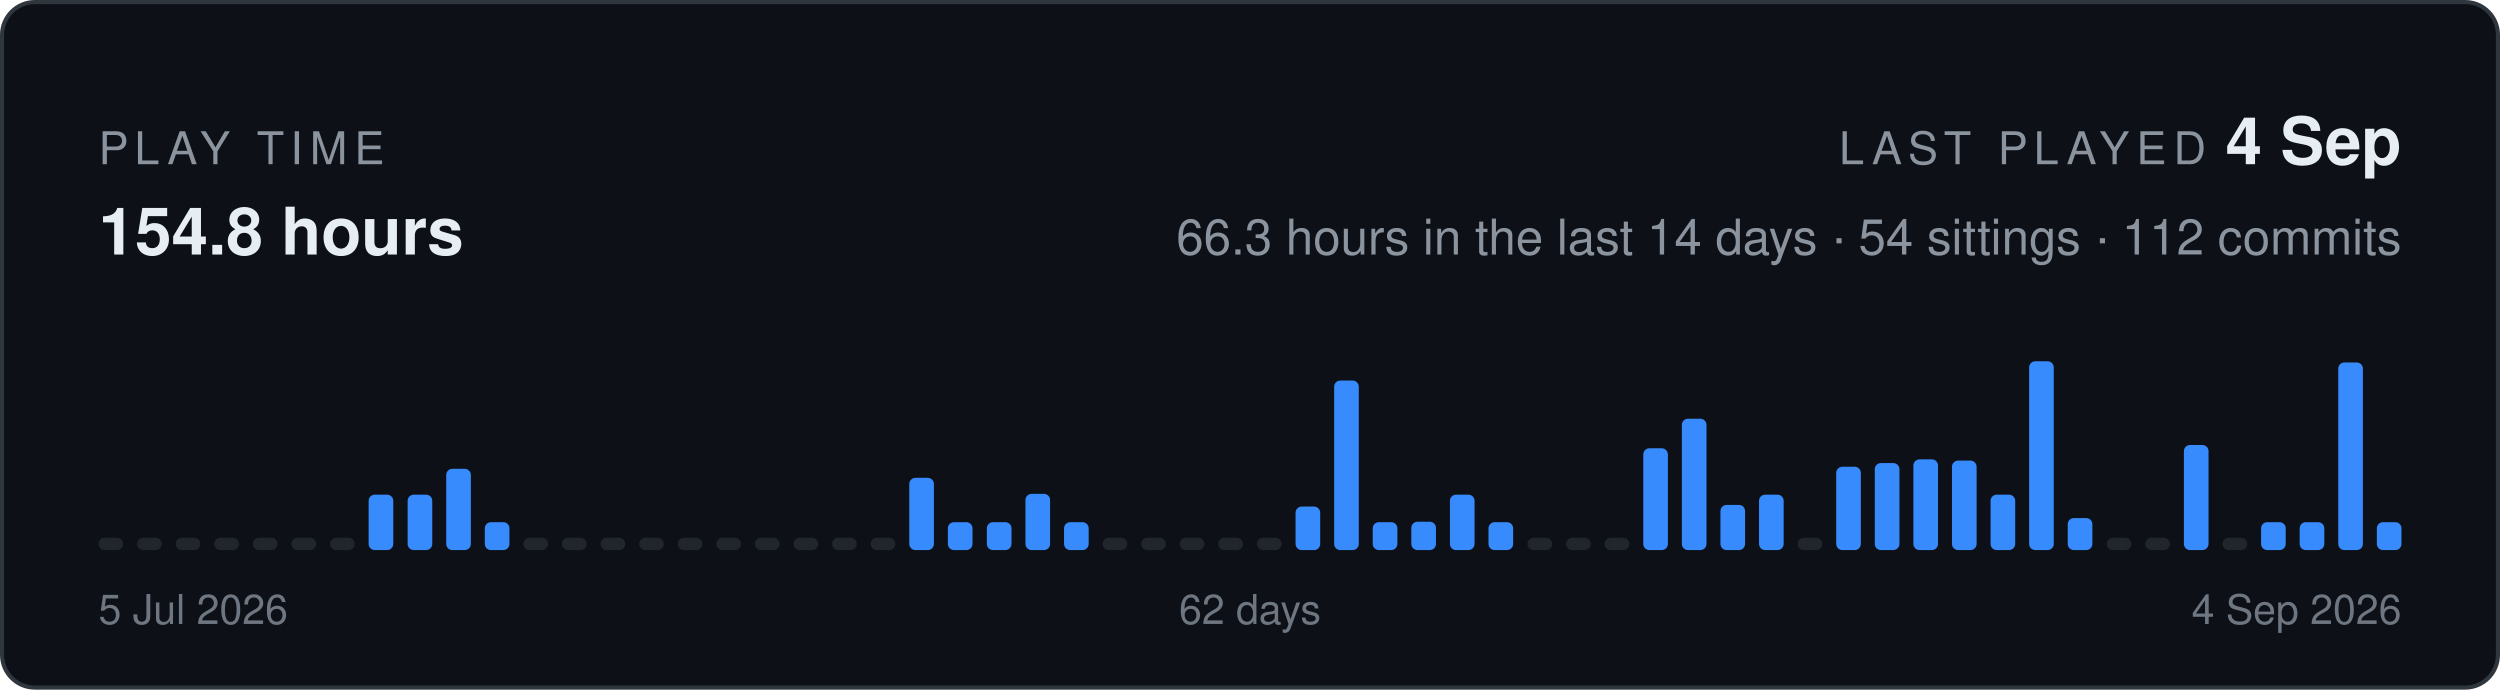
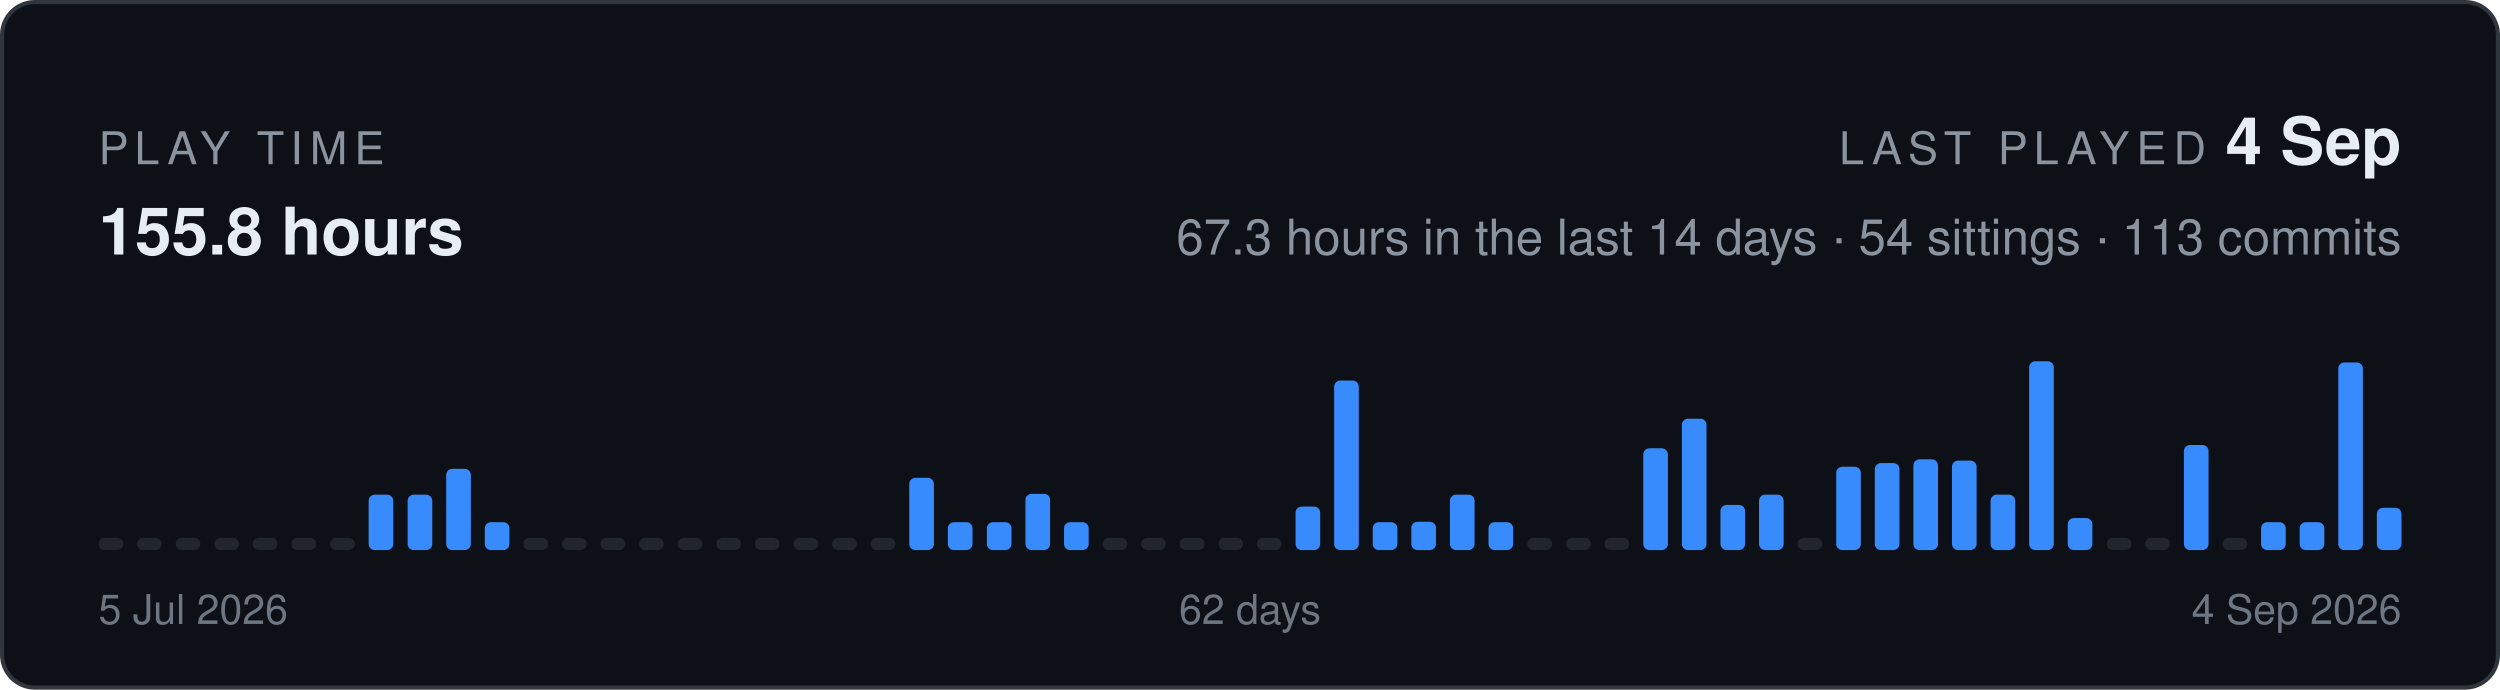
- <svg xmlns="http://www.w3.org/2000/svg" width="609" height="168" viewBox="0 0 609 168" role="img" aria-label="Play time: 154.8 hours over 112 commits, last played 4 Sep">
+ <svg xmlns="http://www.w3.org/2000/svg" width="609" height="168" viewBox="0 0 609 168" role="img" aria-label="Play time: 155.8 hours over 113 commits, last played 4 Sep">
  <style>
    .card { fill: #0d1117; stroke: #30363d }
    text { font-family: -apple-system, BlinkMacSystemFont, "Segoe UI", Helvetica, Arial, sans-serif }
    .label { font-size: 11px; letter-spacing: 1.7px; fill: #8b949e }
    .stat { font-size: 16px; font-weight: 600; letter-spacing: normal; fill: #e6edf3 }
    .note { font-size: 12px; fill: #8b949e }
    .axis { font-size: 10px; fill: #6e7681 }
    .bar { fill: #388bfd }
    .bar-quiet { fill: #21262d }
  </style>
  <rect class="card" x="0.5" y="0.5" width="608" height="167" rx="8" />
  <text class="label" x="24" y="40">PLAY TIME</text>
-   <text class="stat" x="24" y="62">154.8 hours</text>
+   <text class="stat" x="24" y="62">155.8 hours</text>
  <text class="label" x="585" y="40" text-anchor="end">LAST PLAYED <tspan class="stat">4 Sep</tspan>
  </text>
-   <text class="note" x="585" y="62" text-anchor="end">66.3 hours in the last 14 days   ·   54 sittings   ·   112 commits</text>
+   <text class="note" x="585" y="62" text-anchor="end">67.3 hours in the last 14 days   ·   54 sittings   ·   113 commits</text>
  <rect class="bar-quiet" x="24.0" y="131.0" width="6" height="3.0" rx="1.5" />
  <rect class="bar-quiet" x="33.4" y="131.0" width="6" height="3.0" rx="1.5" />
  <rect class="bar-quiet" x="42.8" y="131.0" width="6" height="3.0" rx="1.5" />
  <rect class="bar-quiet" x="52.2" y="131.0" width="6" height="3.0" rx="1.5" />
  <rect class="bar-quiet" x="61.6" y="131.0" width="6" height="3.0" rx="1.5" />
  <rect class="bar-quiet" x="71.0" y="131.0" width="6" height="3.0" rx="1.5" />
  <rect class="bar-quiet" x="80.4" y="131.0" width="6" height="3.0" rx="1.5" />
  <rect class="bar" x="89.8" y="120.5" width="6" height="13.5" rx="1.5" />
  <rect class="bar" x="99.3" y="120.5" width="6" height="13.5" rx="1.5" />
  <rect class="bar" x="108.7" y="114.2" width="6" height="19.8" rx="1.5" />
  <rect class="bar" x="118.1" y="127.2" width="6" height="6.8" rx="1.5" />
  <rect class="bar-quiet" x="127.5" y="131.0" width="6" height="3.0" rx="1.5" />
  <rect class="bar-quiet" x="136.9" y="131.0" width="6" height="3.0" rx="1.5" />
  <rect class="bar-quiet" x="146.3" y="131.0" width="6" height="3.0" rx="1.5" />
  <rect class="bar-quiet" x="155.7" y="131.0" width="6" height="3.0" rx="1.5" />
  <rect class="bar-quiet" x="165.1" y="131.0" width="6" height="3.0" rx="1.5" />
  <rect class="bar-quiet" x="174.5" y="131.0" width="6" height="3.0" rx="1.5" />
  <rect class="bar-quiet" x="183.9" y="131.0" width="6" height="3.0" rx="1.5" />
  <rect class="bar-quiet" x="193.3" y="131.0" width="6" height="3.0" rx="1.5" />
  <rect class="bar-quiet" x="202.7" y="131.0" width="6" height="3.0" rx="1.5" />
  <rect class="bar-quiet" x="212.1" y="131.0" width="6" height="3.0" rx="1.5" />
  <rect class="bar" x="221.5" y="116.4" width="6" height="17.6" rx="1.5" />
  <rect class="bar" x="230.9" y="127.2" width="6" height="6.8" rx="1.5" />
  <rect class="bar" x="240.4" y="127.2" width="6" height="6.8" rx="1.5" />
  <rect class="bar" x="249.8" y="120.3" width="6" height="13.7" rx="1.5" />
  <rect class="bar" x="259.2" y="127.2" width="6" height="6.8" rx="1.5" />
  <rect class="bar-quiet" x="268.6" y="131.0" width="6" height="3.0" rx="1.5" />
  <rect class="bar-quiet" x="278.0" y="131.0" width="6" height="3.0" rx="1.5" />
  <rect class="bar-quiet" x="287.4" y="131.0" width="6" height="3.0" rx="1.5" />
  <rect class="bar-quiet" x="296.8" y="131.0" width="6" height="3.0" rx="1.5" />
  <rect class="bar-quiet" x="306.2" y="131.0" width="6" height="3.0" rx="1.5" />
  <rect class="bar" x="315.6" y="123.4" width="6" height="10.6" rx="1.5" />
  <rect class="bar" x="325.0" y="92.7" width="6" height="41.3" rx="1.5" />
  <rect class="bar" x="334.4" y="127.2" width="6" height="6.8" rx="1.5" />
  <rect class="bar" x="343.8" y="127.1" width="6" height="6.9" rx="1.5" />
  <rect class="bar" x="353.2" y="120.5" width="6" height="13.5" rx="1.5" />
  <rect class="bar" x="362.6" y="127.2" width="6" height="6.8" rx="1.5" />
  <rect class="bar-quiet" x="372.1" y="131.0" width="6" height="3.0" rx="1.5" />
  <rect class="bar-quiet" x="381.5" y="131.0" width="6" height="3.0" rx="1.5" />
  <rect class="bar-quiet" x="390.9" y="131.0" width="6" height="3.0" rx="1.5" />
  <rect class="bar" x="400.3" y="109.2" width="6" height="24.8" rx="1.5" />
  <rect class="bar" x="409.7" y="102.0" width="6" height="32.0" rx="1.5" />
  <rect class="bar" x="419.1" y="123.0" width="6" height="11.0" rx="1.5" />
  <rect class="bar" x="428.5" y="120.5" width="6" height="13.5" rx="1.5" />
  <rect class="bar-quiet" x="437.9" y="131.0" width="6" height="3.0" rx="1.5" />
  <rect class="bar" x="447.3" y="113.7" width="6" height="20.3" rx="1.5" />
  <rect class="bar" x="456.7" y="112.8" width="6" height="21.2" rx="1.5" />
  <rect class="bar" x="466.1" y="111.9" width="6" height="22.1" rx="1.5" />
  <rect class="bar" x="475.5" y="112.2" width="6" height="21.8" rx="1.5" />
  <rect class="bar" x="484.9" y="120.5" width="6" height="13.5" rx="1.5" />
  <rect class="bar" x="494.3" y="88.0" width="6" height="46.0" rx="1.5" />
  <rect class="bar" x="503.7" y="126.2" width="6" height="7.8" rx="1.5" />
  <rect class="bar-quiet" x="513.2" y="131.0" width="6" height="3.0" rx="1.5" />
  <rect class="bar-quiet" x="522.6" y="131.0" width="6" height="3.0" rx="1.5" />
  <rect class="bar" x="532.0" y="108.4" width="6" height="25.6" rx="1.5" />
  <rect class="bar-quiet" x="541.4" y="131.0" width="6" height="3.0" rx="1.5" />
  <rect class="bar" x="550.8" y="127.2" width="6" height="6.8" rx="1.5" />
  <rect class="bar" x="560.2" y="127.2" width="6" height="6.8" rx="1.5" />
  <rect class="bar" x="569.6" y="88.3" width="6" height="45.7" rx="1.5" />
-   <rect class="bar" x="579.0" y="127.2" width="6" height="6.8" rx="1.5" />
+   <rect class="bar" x="579.0" y="123.7" width="6" height="10.3" rx="1.5" />
  <text class="axis" x="24" y="152">5 Jul 2026</text>
  <text class="axis" x="304.5" y="152" text-anchor="middle">62 days</text>
  <text class="axis" x="585" y="152" text-anchor="end">4 Sep 2026</text>
</svg>
